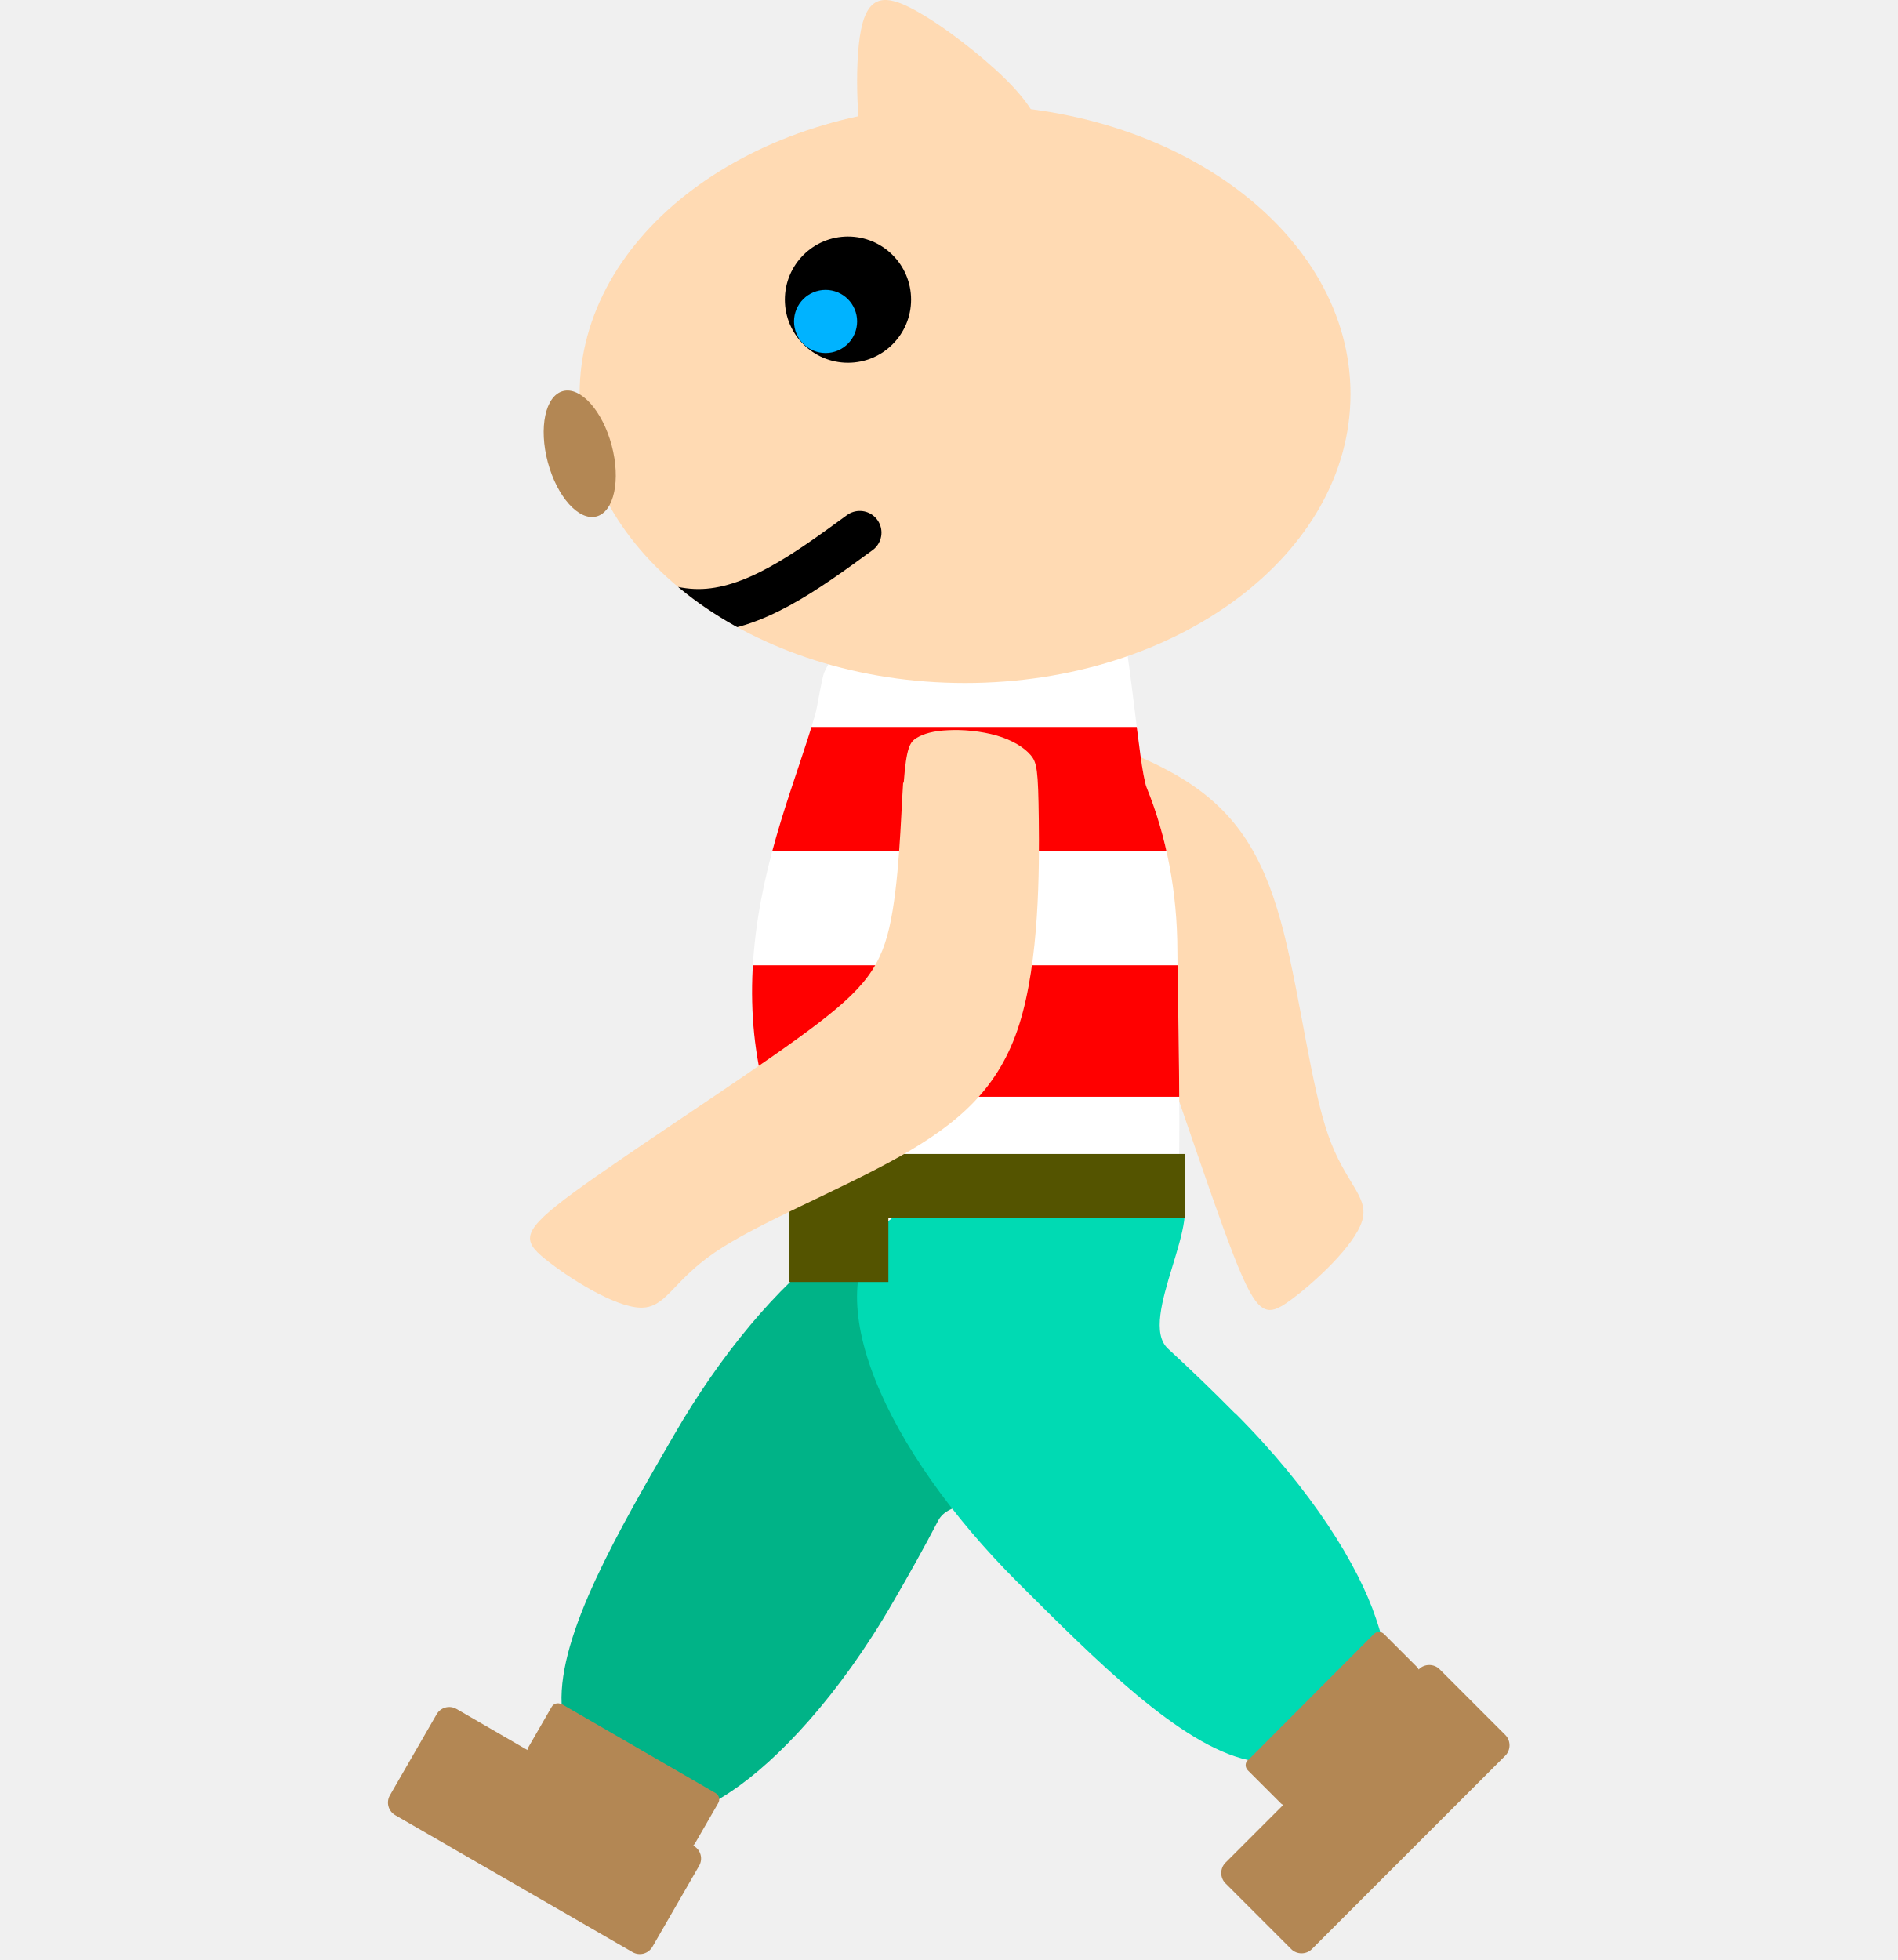
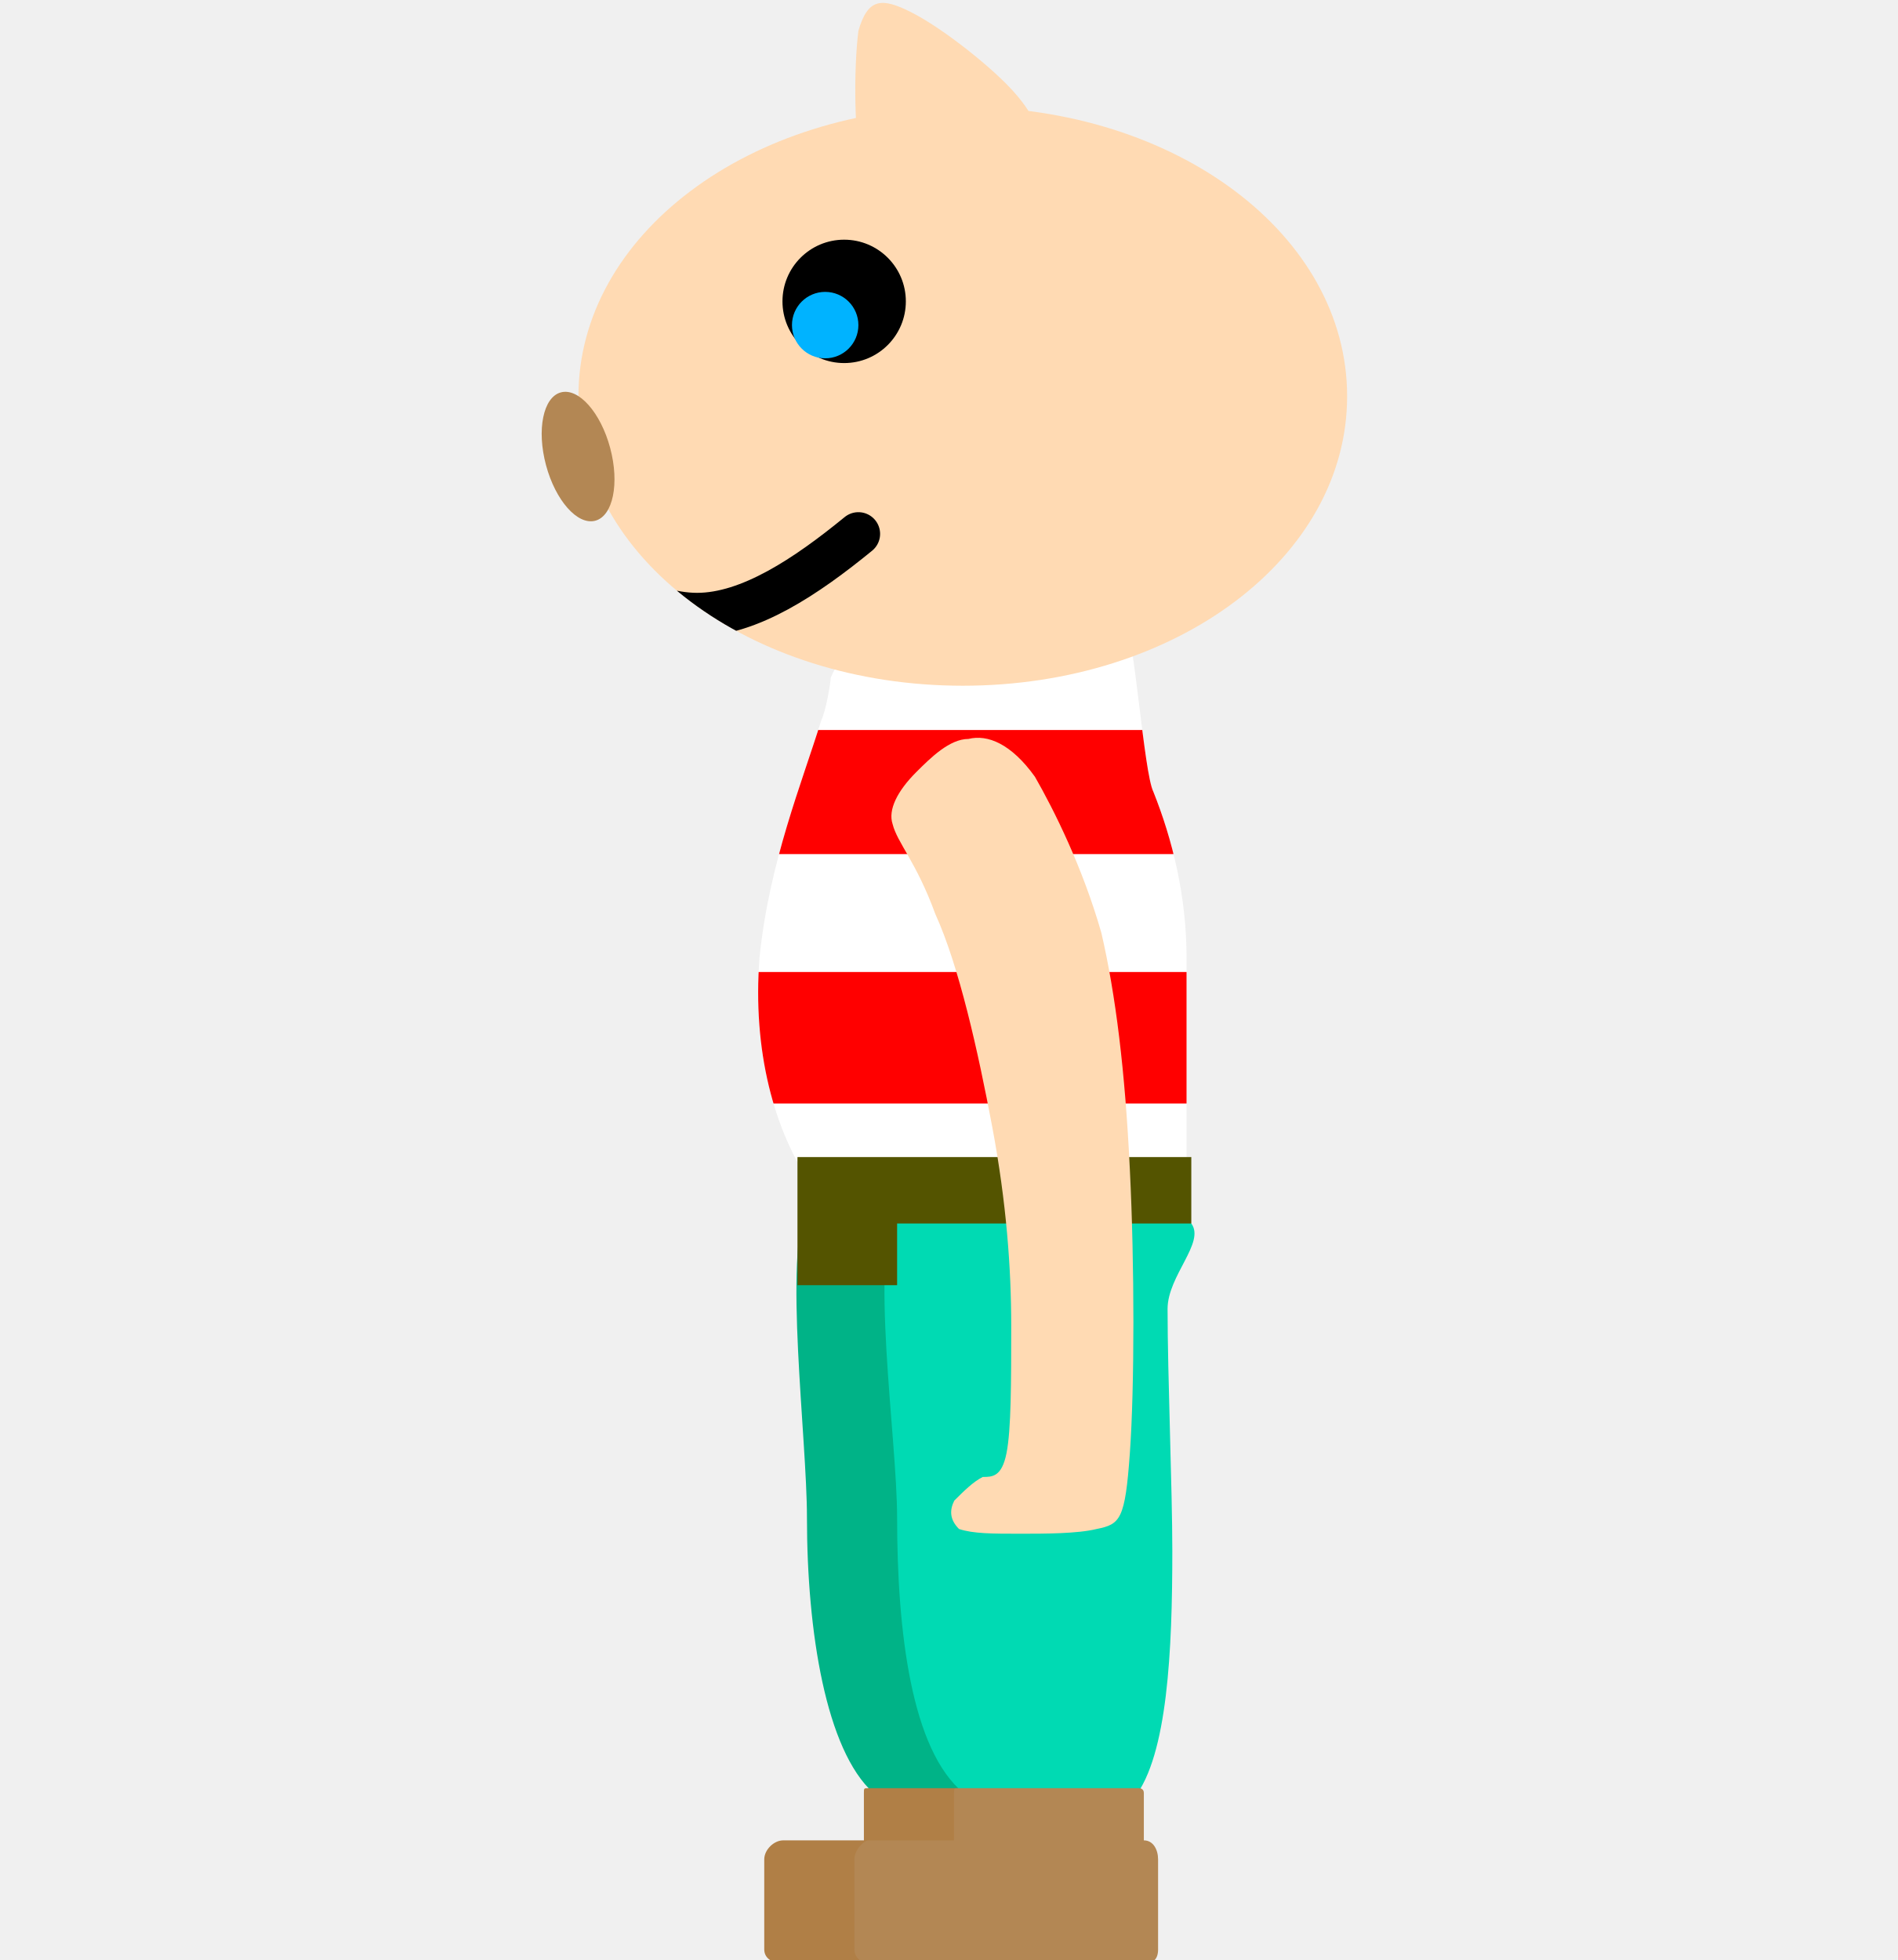
- <svg xmlns="http://www.w3.org/2000/svg" xml:space="preserve" width="10.936mm" height="11.293mm" version="1.1" style="shape-rendering:geometricPrecision; text-rendering:geometricPrecision; image-rendering:optimizeQuality; fill-rule:evenodd; clip-rule:evenodd" viewBox="0 0 6435 6646">
-   <defs>
-     <style type="text/css">
+ <svg xmlns="http://www.w3.org/2000/svg" xml:space="preserve" width="10.936mm" height="11.293mm" version="1.1" style="shape-rendering:geometricPrecision; text-rendering:geometricPrecision; image-rendering:optimizeQuality; fill-rule:evenodd; clip-rule:evenodd" viewBox="0 0 400 413" id="svg66">
+   <defs id="defs18">
+     <style type="text/css" id="style10">
   
-     .str0 {stroke:black;stroke-width:147.116;stroke-linecap:round}
+     .str0 {stroke:black;stroke-width:9.15;stroke-linecap:round}
    .fil0 {fill:none}
-     .fil6 {fill:black}
-     .fil2 {fill:#00B387}
-     .fil7 {fill:#00B3FF}
-     .fil8 {fill:#00DAB3}
-     .fil9 {fill:#545400}
-     .fil5 {fill:#B38754}
-     .fil4 {fill:red}
+     .fil8 {fill:black}
+     .fil4 {fill:#00B387}
+     .fil9 {fill:#00B3FF}
+     .fil6 {fill:#00DAB3}
+     .fil10 {fill:#545400}
+     .fil5 {fill:#B07F46}
+     .fil7 {fill:#B38754}
+     .fil3 {fill:red}
    .fil1 {fill:#FFDAB3}
-     .fil3 {fill:white}
+     .fil2 {fill:white}
   
  </style>
    <clipPath id="id0">
-       <path d="M3274 2154c204,17 387,-276 518,-71 35,56 69,522 96,588 66,162 104,352 104,555 0,93 15,724 0,810 -80,462 -384,242 -718,262 -438,27 -775,-444 -718,-1073 29,-323 145,-583 208,-803 7,-23 22,-123 31,-143 85,-191 292,-142 479,-127z" />
+       <path d="M161 134c13,1 24,-17 32,-4 2,3 4,32 6,36 4,10 7,22 7,35 0,5 0,45 0,50 -5,29 -24,15 -45,16 -27,2 -48,-27 -45,-66 2,-20 9,-37 13,-50 1,-2 2,-8 2,-9 5,-12 18,-9 30,-8z" id="path12" />
    </clipPath>
    <clipPath id="id1">
-       <path d="M3272 356c722,0 1307,439 1307,980 0,541 -585,980 -1307,980 -722,0 -1307,-439 -1307,-980 0,-541 585,-980 1307,-980z" />
+       <path d="M148 22c45,0 81,27 81,61 0,34 -36,61 -81,61 -45,0 -81,-27 -81,-61 0,-34 36,-61 81,-61z" id="path15" />
    </clipPath>
  </defs>
-   <g id="Слой_x0020_1">
-     <g id="_864680288">
-       <rect class="fil0" y="3" width="6435" height="6643" />
-       <g>
-         <path class="fil1" d="M3130 2818c114,39 328,101 463,173 135,72 190,154 283,400 93,246 225,656 306,864 81,208 111,214 193,154 82,-60 217,-185 243,-268 26,-84 -57,-126 -115,-293 -58,-167 -93,-458 -150,-685 -58,-227 -139,-391 -329,-513 -190,-122 -490,-202 -653,-243 -163,-41 -189,-44 -219,-29 -30,15 -66,48 -94,94 -28,47 -50,107 -61,155 -10,48 -10,83 -2,109 7,26 21,42 135,82z" />
-         <path class="fil2" d="M3028 5432c-184,319 -392,537 -547,641 -111,74 -169,95 -289,26 -116,-67 -281,-158 -288,-321 -11,-237 193,-588 381,-912 316,-547 765,-915 1052,-749 172,99 490,623 370,930 -47,120 -458,-21 -526,109 -48,92 -100,185 -153,276z" />
-         <path class="fil3" d="M3274 2154c204,17 387,-276 518,-71 35,56 69,522 96,588 66,162 104,352 104,555 0,93 15,724 0,810 -80,462 -384,242 -718,262 -438,27 -775,-444 -718,-1073 29,-323 145,-583 208,-803 7,-23 22,-123 31,-143 85,-191 292,-142 479,-127z" />
-         <g style="clip-path:url(#id0)">
-           <g>
-             <rect class="fil4" x="723" y="2465" width="4448" height="420" />
-             <rect class="fil4" x="1795" y="3273" width="2672" height="446" />
-           </g>
-         </g>
-         <path class="fil0" d="M3274 2154c204,17 387,-276 518,-71 35,56 69,522 96,588 66,162 104,352 104,555 0,93 15,724 0,810 -80,462 -384,242 -718,262 -438,27 -775,-444 -718,-1073 29,-323 145,-583 208,-803 7,-23 22,-123 31,-143 85,-191 292,-142 479,-127z" />
-         <path class="fil1" d="M3272 356c722,0 1307,439 1307,980 0,541 -585,980 -1307,980 -722,0 -1307,-439 -1307,-980 0,-541 585,-980 1307,-980z" />
-         <g style="clip-path:url(#id1)">
-           <g>
-             <path id="1" class="fil0 str0" d="M1813 1806c185,132 371,265 555,265 184,0 365,-132 547,-265" />
-           </g>
-         </g>
-         <path class="fil0" d="M3272 356c722,0 1307,439 1307,980 0,541 -585,980 -1307,980 -722,0 -1307,-439 -1307,-980 0,-541 585,-980 1307,-980z" />
-         <ellipse class="fil5" transform="matrix(0.258819 0.965926 -0.965926 0.258819 1965.41 1538.65)" rx="220" ry="112" />
-         <circle class="fil6" cx="2875" cy="1016" r="214" />
-         <circle class="fil7" cx="2799" cy="1090" r="107" />
-         <path class="fil8" d="M4188 4792c261,261 418,518 477,695 43,126 48,188 -49,286 -95,95 -225,230 -384,195 -232,-51 -517,-339 -783,-604 -447,-447 -686,-976 -452,-1210 140,-140 729,-312 994,-117 104,77 -138,437 -31,536 76,70 153,144 227,219z" />
-         <path class="fil5" d="M4232 5968l426 -427c10,-10 25,-10 35,0l112 112c2,2 4,5 5,8l1 -1c19,-19 51,-19 70,0l223 223c19,19 19,51 0,70l-656 656c-19,19 -51,19 -70,0l-223 -223c-19,-19 -19,-51 0,-70l196 -196c-3,-1 -6,-3 -8,-5l-112 -112c-10,-10 -10,-26 0,-35z" />
-         <path class="fil5" d="M1904 5778l522 302c12,7 16,22 9,34l-79 137c-2,3 -4,5 -6,7l2 1c24,14 32,44 18,68l-158 274c-14,24 -44,32 -68,18l-804 -464c-24,-14 -32,-44 -18,-68l158 -274c14,-24 44,-32 68,-18l240 139c0,-3 1,-6 3,-9l79 -137c7,-12 22,-16 34,-9z" />
-         <path class="fil1" d="M2937 581c-31,-116 -42,-358 -18,-479 24,-121 84,-121 180,-69 97,52 231,157 310,235 80,79 106,132 118,168 13,36 13,56 -18,83 -31,27 -92,62 -171,90 -79,28 -176,49 -249,64 -73,15 -122,24 -153,-92z" />
-         <polygon class="fil9" points="2674,3913 4019,3913 4019,4129 3012,4129 3012,4347 2674,4347 2674,4129 2674,4129 " />
-         <path class="fil1" d="M3062 2654c-8,120 -13,343 -47,492 -35,149 -100,223 -313,377 -213,154 -575,387 -755,519 -180,132 -178,163 -99,227 79,64 234,162 322,165 88,3 107,-87 253,-187 146,-100 418,-208 623,-323 205,-115 342,-235 410,-451 68,-215 68,-526 66,-694 -2,-168 -6,-194 -28,-219 -22,-26 -63,-51 -115,-66 -52,-15 -116,-21 -165,-18 -49,2 -83,12 -106,26 -23,14 -35,32 -44,152z" />
+   <rect y="0.816" x="44.067" id="rect21" height="413" width="400" class="fil0" />
+   <path id="path25" d="m 205.067,134.816 c 13,1 24,-17 32,-4 2,3 4,32 6,36 4,10 7,22 7,35 0,5 0,45 0,50 -5,29 -24,15 -45,16 -27,2 -48,-27 -45,-66 2,-20 9,-37 13,-50 1,-2 2,-8 2,-9 5,-12 18,-9 30,-8 z" class="fil2" />
+   <g transform="translate(44.06717,0.8160588)" id="g32" clip-path="url(#id0)">
+     <g id="_773887200">
+       <rect id="rect27" height="26.148" width="276.685" y="153" x="2" class="fil3" />
+       <rect id="rect29" height="27.715" width="166.2" y="204" x="69" class="fil3" />
+     </g>
+   </g>
+   <path id="path34" d="m 205.067,134.816 c 13,1 24,-17 32,-4 2,3 4,32 6,36 4,10 7,22 7,35 0,5 0,45 0,50 -5,29 -24,15 -45,16 -27,2 -48,-27 -45,-66 2,-20 9,-37 13,-50 1,-2 2,-8 2,-9 5,-12 18,-9 30,-8 z" class="fil0" />
+   <g transform="translate(44.06717,0.8160588)" id="_773887488">
+     <path id="path36" d="m 156,254 c 8,0 27,-6 33,3 2,4 -5,11 -5,18 -1,14 0,38 0,51 0,21 0,43 -7,52 -5,5 -13,2 -20,2 -5,0 -13,1 -17,-3 -10,-9 -14,-34 -14,-58 0,-17 -5,-55 0,-66 6,-12 21,1 30,1 z" class="fil4" />
+     <path id="path38" d="m 139,376 h 38 c 1,0 1,0 1,1 v 10 c 0,0 0,0 0,0 v 0 c 2,0 3,2 3,4 v 19 c 0,2 -1,3 -3,3 h -57 c -2,0 -4,-1 -4,-3 v -19 c 0,-2 2,-4 4,-4 h 17 c 0,0 0,0 0,0 v -10 c 0,-1 0,-1 1,-1 z" class="fil5" />
+     <path id="path40" d="m 175,254 c 8,0 27,-6 32,3 3,4 -5,11 -5,18 0,14 1,38 1,51 0,21 -1,43 -8,52 -4,5 -13,2 -19,2 -5,0 -13,1 -17,-3 -11,-9 -14,-34 -14,-58 0,-17 -6,-55 0,-66 5,-12 21,1 30,1 z" class="fil6" />
+     <path id="path42" d="m 158,376 h 38 c 0,0 1,0 1,1 v 10 c 0,0 0,0 0,0 v 0 c 2,0 3,2 3,4 v 19 c 0,2 -1,3 -3,3 h -58 c -1,0 -3,-1 -3,-3 v -19 c 0,-2 2,-4 3,-4 h 18 c 0,0 0,0 0,0 v -10 c 0,-1 0,-1 1,-1 z" class="fil7" />
+   </g>
+   <g transform="translate(10.83999,-0.3315991)" id="g218">
+     <path class="fil1" d="m 192.067,22.816 c 45,0 81,27 81,61 0,34 -36,61 -81,61 -45,0 -81,-27 -81,-61 0,-34 36,-61 81,-61 z" id="path45" />
+     <g clip-path="url(#id1)" id="g49" transform="translate(44.06717,0.8160588)">
+       <g id="_773889440">
+         <path id="1" class="fil0 str0" d="m 57,112 c 12,9 24,17 35,17 11,0 23,-8 34,-17" />
      </g>
    </g>
+     <path class="fil0" d="m 192.067,22.816 c 45,0 81,27 81,61 0,34 -36,61 -81,61 -45,0 -81,-27 -81,-61 0,-34 36,-61 81,-61 z" id="path51" />
+     <ellipse class="fil7" transform="rotate(75.00001)" rx="14" ry="7" id="ellipse53" cx="121.956" cy="-82.23" />
+     <circle class="fil8" cx="167.067" cy="63.816" r="13" id="circle55" />
+     <circle class="fil9" cx="163.067" cy="68.816" r="7" id="circle57" />
+     <path class="fil1" d="m 171.067,36.816 c -2,-7 -2,-22 -1,-30 2,-7 5,-7 11,-4 6,3 15,10 20,15 5,5 6,8 7,10 1,2 1,4 -1,5 -2,2 -6,4 -11,6 -5,2 -11,3 -15,4 -5,1 -8,1 -10,-6 z" id="path59" />
  </g>
+   <polygon transform="translate(44.06717,0.8160588)" id="polygon61" points="207,243 207,257 145,257 145,270 124,270 124,257 124,243 " class="fil10" />
+   <path style="stroke-width:0.999" id="path63" d="m 188.116,173.642 c 1,3.988 5,7.976 9,18.943 5,10.967 9,28.913 12,44.866 3,15.952 4,29.91 4,41.875 0,11.964 0,21.934 -1,26.919 -1,4.985 -3,4.985 -5,4.985 -2,0.997 -4,2.991 -6,4.985 -1,1.994 -1,3.988 1,5.982 3,0.997 7,0.997 13,0.997 5,0 12,0 16,-0.997 5,-0.997 6,-1.994 7,-15.952 1,-13.958 1,-39.881 0,-59.821 -1,-20.937 -3,-36.889 -6,-49.851 -4,-13.958 -10,-25.922 -14,-32.901 -5,-6.979 -10,-8.973 -14,-7.976 -4,0 -8,3.988 -11,6.979 -4,3.988 -6,7.976 -5,10.967 z" class="fil1" />
</svg>
